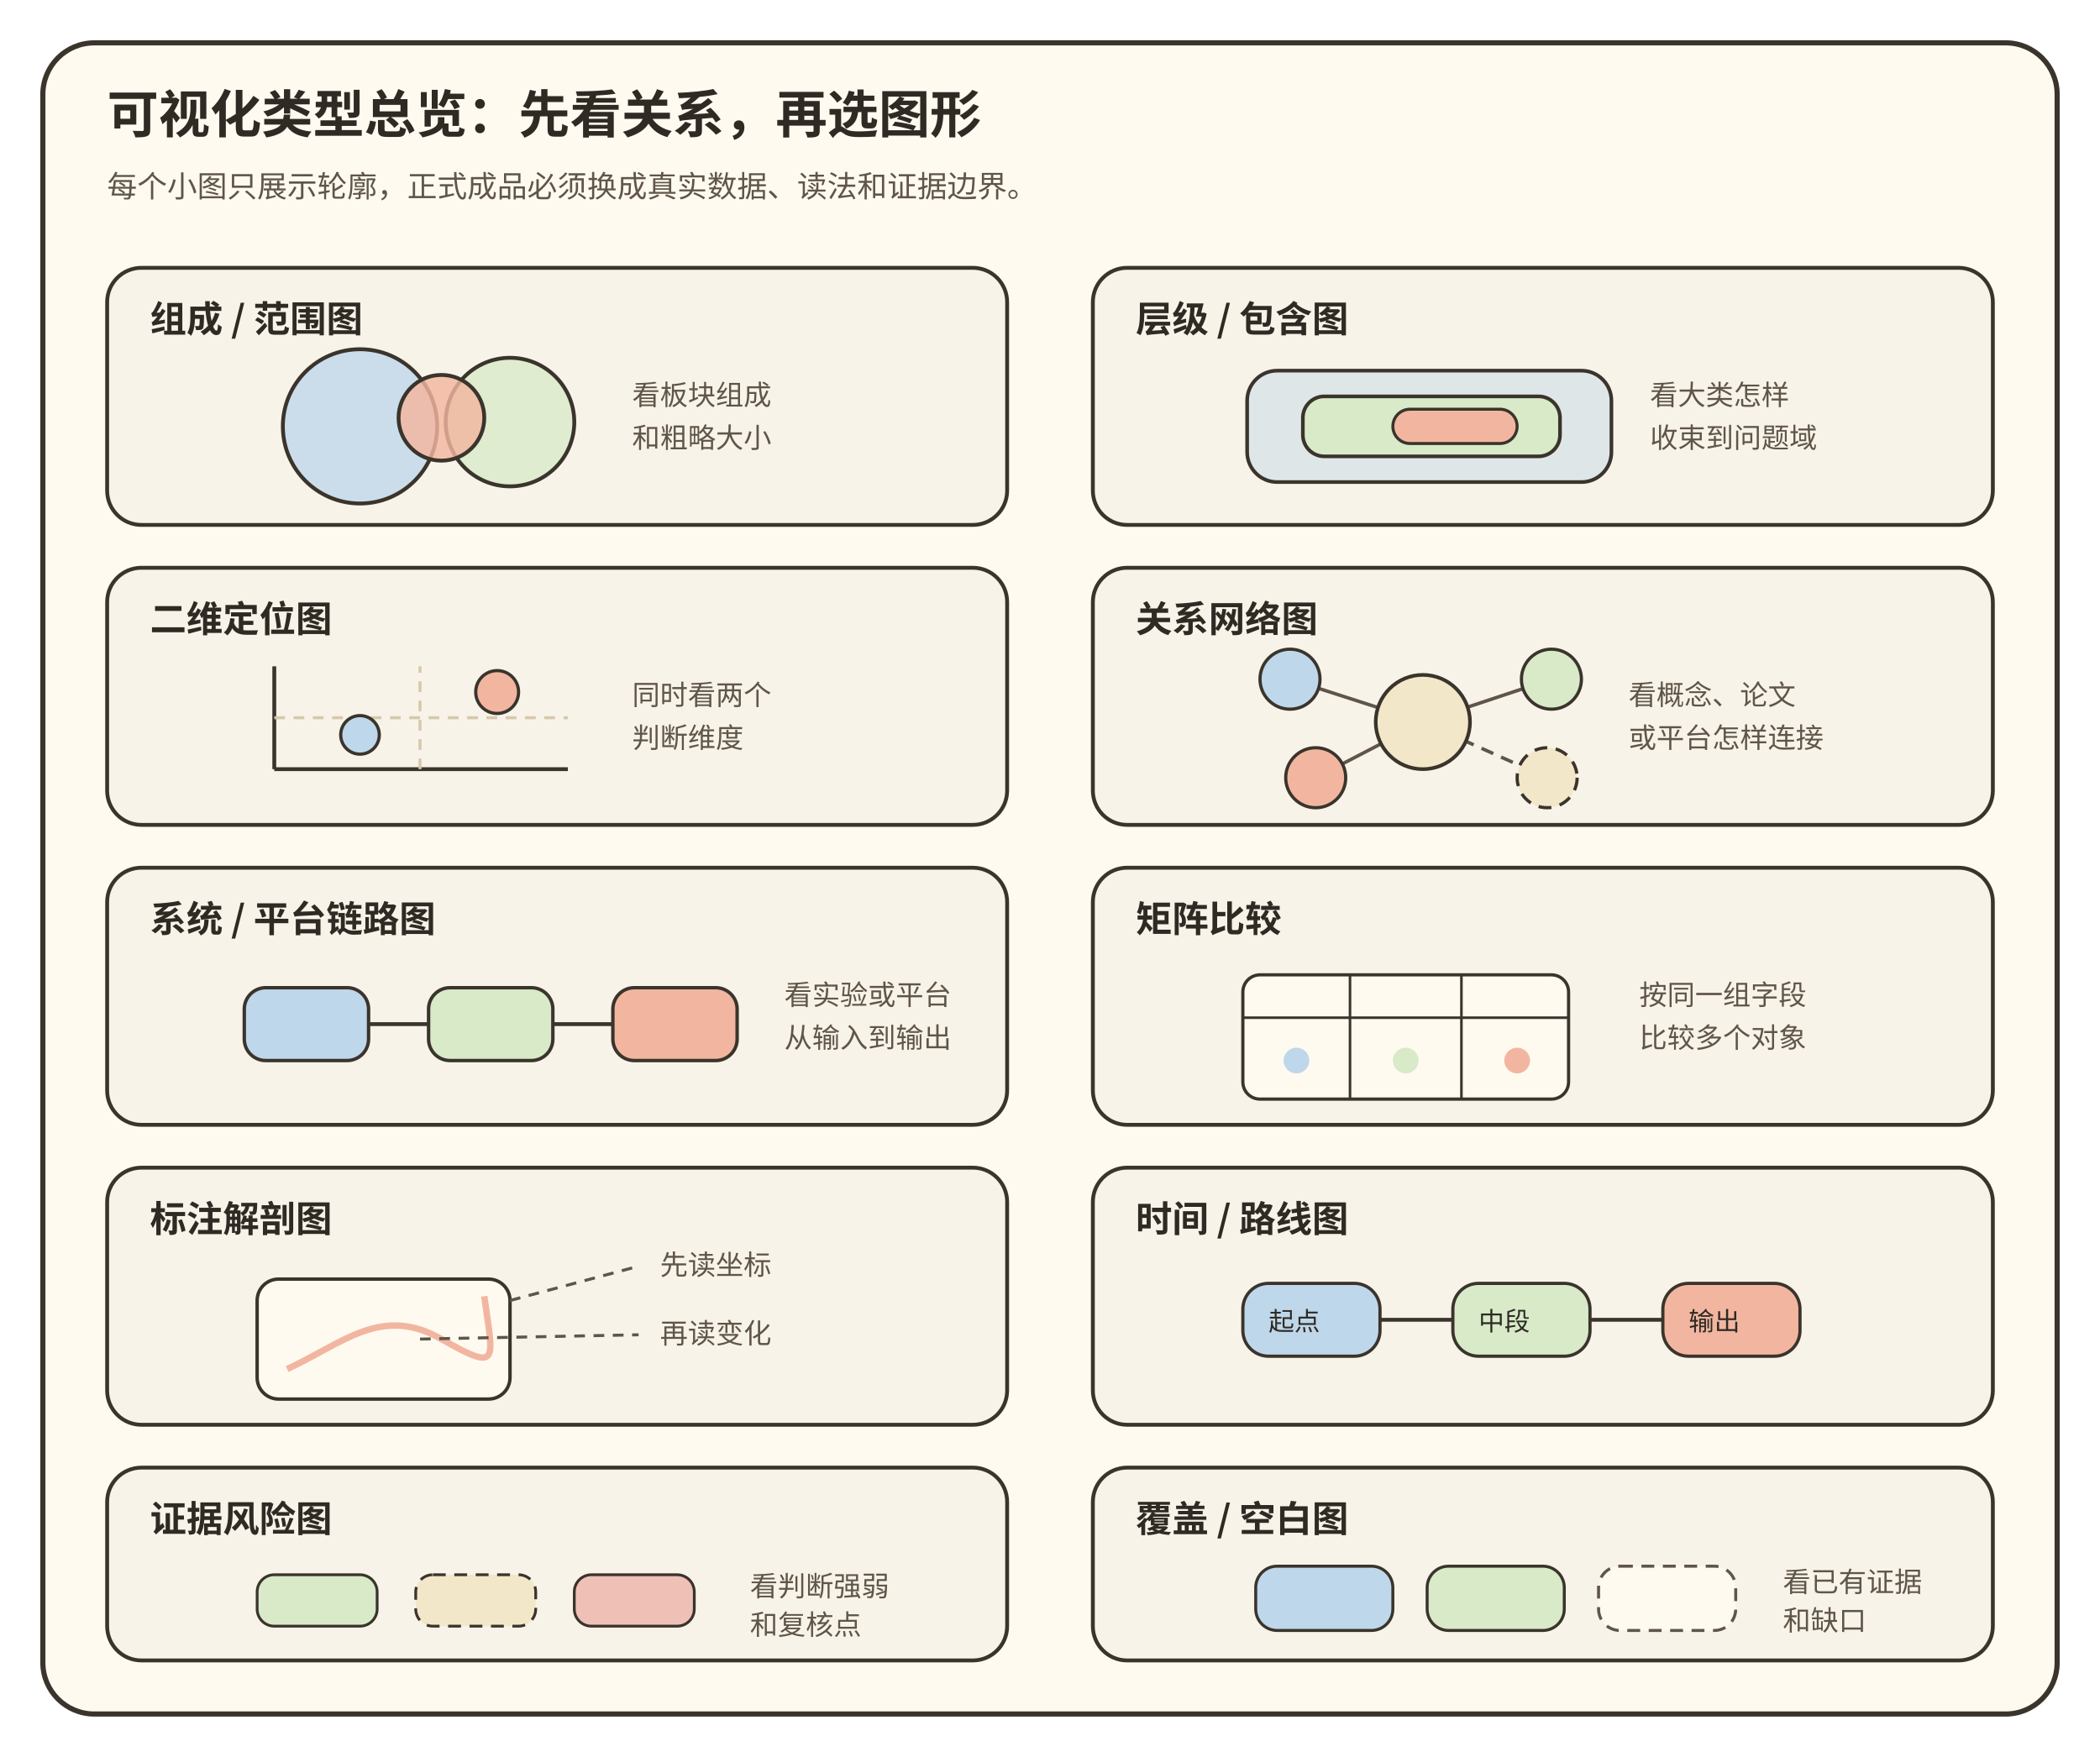
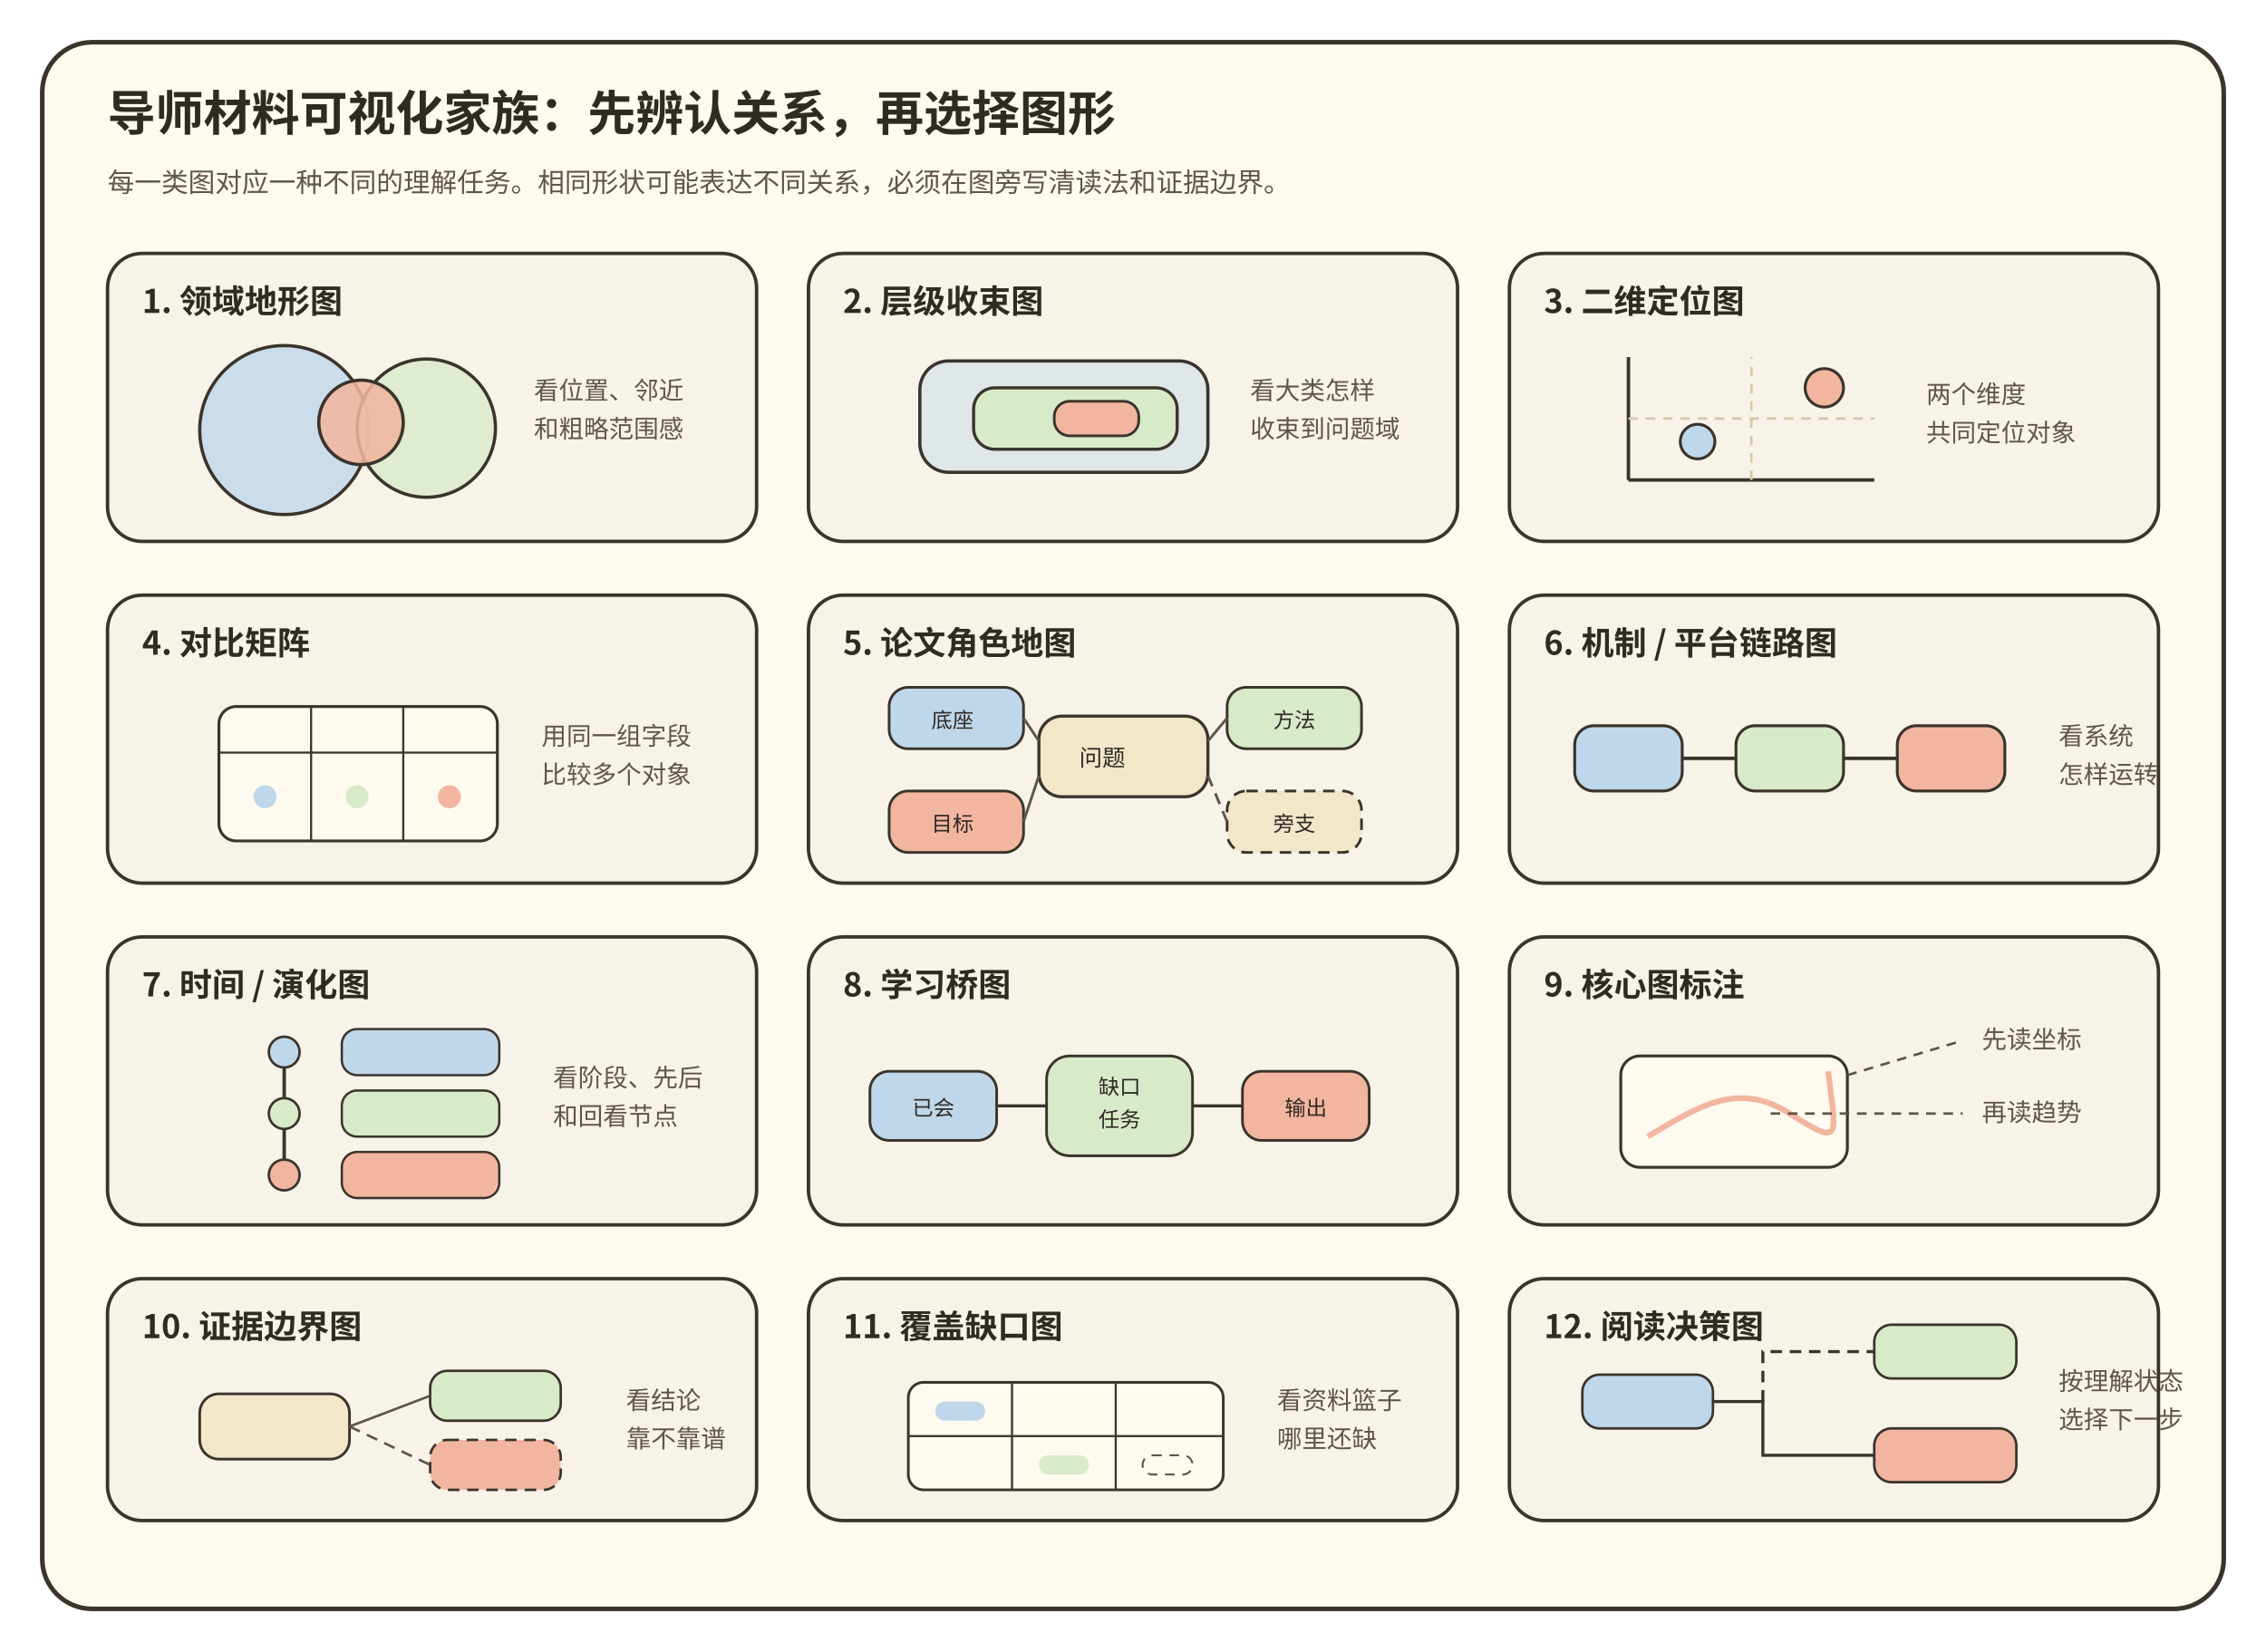
- <svg xmlns="http://www.w3.org/2000/svg" width="980" height="820" viewBox="0 0 980 820" role="img" aria-label="可视化类型总览" font-family="Microsoft YaHei, Noto Sans CJK SC, PingFang SC, sans-serif">
-   <rect x="20" y="20" width="940" height="780" rx="24" fill="#fffaf0" stroke="#3a342c" stroke-width="2.4" />
-   <text x="50" y="62" fill="#2f2a24" font-size="24" font-weight="700">可视化类型总览：先看关系，再选图形</text>
-   <text x="50" y="92" fill="#5f5548" font-size="14">每个小图只展示轮廓，正式成品必须换成真实数据、读法和证据边界。</text>
-   <g transform="translate(50 125)">
-     <rect width="420" height="120" rx="16" fill="#f8f3e8" stroke="#3a342c" stroke-width="1.8" />
-     <text x="20" y="30" fill="#2f2a24" font-size="17" font-weight="700">组成 / 范围图</text>
-     <circle cx="118" cy="74" r="36" fill="#bfd7ea" fill-opacity=".78" stroke="#3a342c" stroke-width="1.8" />
-     <circle cx="188" cy="72" r="30" fill="#d8eac8" fill-opacity=".78" stroke="#3a342c" stroke-width="1.8" />
-     <circle cx="156" cy="70" r="20" fill="#f2b6a0" fill-opacity=".82" stroke="#3a342c" stroke-width="1.8" />
-     <text x="245" y="64" fill="#5f5548" font-size="13">看板块组成</text>
-     <text x="245" y="84" fill="#5f5548" font-size="13">和粗略大小</text>
+ <svg xmlns="http://www.w3.org/2000/svg" width="1180" height="860" viewBox="0 0 1180 860" role="img" aria-label="导师材料可视化家族" font-family="Microsoft YaHei, Noto Sans CJK SC, PingFang SC, sans-serif">
+   <rect x="22" y="22" width="1136" height="816" rx="26" fill="#fffaf0" stroke="#3a342c" stroke-width="2.4" />
+   <text x="56" y="68" fill="#2f2a24" font-size="25" font-weight="700">导师材料可视化家族：先辨认关系，再选择图形</text>
+   <text x="56" y="100" fill="#5f5548" font-size="14">每一类图对应一种不同的理解任务。相同形状可能表达不同关系，必须在图旁写清读法和证据边界。</text>
+   <g transform="translate(56 132)">
+     <rect width="338" height="150" rx="18" fill="#f8f3e8" stroke="#3a342c" stroke-width="1.8" />
+     <text x="18" y="31" fill="#2f2a24" font-size="17" font-weight="700">1. 领域地形图</text>
+     <circle cx="92" cy="92" r="44" fill="#bfd7ea" fill-opacity=".78" stroke="#3a342c" stroke-width="1.7" />
+     <circle cx="166" cy="91" r="36" fill="#d8eac8" fill-opacity=".78" stroke="#3a342c" stroke-width="1.7" />
+     <circle cx="132" cy="88" r="22" fill="#f2b6a0" fill-opacity=".86" stroke="#3a342c" stroke-width="1.7" />
+     <text x="222" y="76" fill="#5f5548" font-size="13">看位置、邻近</text>
+     <text x="222" y="96" fill="#5f5548" font-size="13">和粗略范围感</text>
  </g>
-   <g transform="translate(510 125)">
-     <rect width="420" height="120" rx="16" fill="#f8f3e8" stroke="#3a342c" stroke-width="1.8" />
-     <text x="20" y="30" fill="#2f2a24" font-size="17" font-weight="700">层级 / 包含图</text>
-     <rect x="72" y="48" width="170" height="52" rx="14" fill="#bfd7ea" fill-opacity=".45" stroke="#3a342c" stroke-width="1.7" />
-     <rect x="98" y="60" width="120" height="28" rx="10" fill="#d8eac8" stroke="#3a342c" stroke-width="1.7" />
-     <rect x="140" y="66" width="58" height="16" rx="8" fill="#f2b6a0" stroke="#3a342c" stroke-width="1.4" />
-     <text x="260" y="64" fill="#5f5548" font-size="13">看大类怎样</text>
-     <text x="260" y="84" fill="#5f5548" font-size="13">收束到问题域</text>
+   <g transform="translate(421 132)">
+     <rect width="338" height="150" rx="18" fill="#f8f3e8" stroke="#3a342c" stroke-width="1.8" />
+     <text x="18" y="31" fill="#2f2a24" font-size="17" font-weight="700">2. 层级收束图</text>
+     <rect x="58" y="56" width="150" height="58" rx="15" fill="#bfd7ea" fill-opacity=".42" stroke="#3a342c" stroke-width="1.7" />
+     <rect x="86" y="70" width="106" height="32" rx="11" fill="#d8eac8" stroke="#3a342c" stroke-width="1.6" />
+     <rect x="128" y="77" width="44" height="18" rx="8" fill="#f2b6a0" stroke="#3a342c" stroke-width="1.4" />
+     <text x="230" y="76" fill="#5f5548" font-size="13">看大类怎样</text>
+     <text x="230" y="96" fill="#5f5548" font-size="13">收束到问题域</text>
  </g>
-   <g transform="translate(50 265)">
-     <rect width="420" height="120" rx="16" fill="#f8f3e8" stroke="#3a342c" stroke-width="1.8" />
-     <text x="20" y="30" fill="#2f2a24" font-size="17" font-weight="700">二维定位图</text>
-     <line x1="78" y1="94" x2="215" y2="94" stroke="#3a342c" stroke-width="1.8" />
-     <line x1="78" y1="94" x2="78" y2="46" stroke="#3a342c" stroke-width="1.8" />
-     <line x1="146" y1="94" x2="146" y2="46" stroke="#d6c8ad" stroke-width="1.4" stroke-dasharray="5 4" />
-     <line x1="78" y1="70" x2="215" y2="70" stroke="#d6c8ad" stroke-width="1.4" stroke-dasharray="5 4" />
-     <circle cx="182" cy="58" r="10" fill="#f2b6a0" stroke="#3a342c" stroke-width="1.5" />
-     <circle cx="118" cy="78" r="9" fill="#bfd7ea" stroke="#3a342c" stroke-width="1.5" />
-     <text x="245" y="64" fill="#5f5548" font-size="13">同时看两个</text>
-     <text x="245" y="84" fill="#5f5548" font-size="13">判断维度</text>
+   <g transform="translate(786 132)">
+     <rect width="338" height="150" rx="18" fill="#f8f3e8" stroke="#3a342c" stroke-width="1.8" />
+     <text x="18" y="31" fill="#2f2a24" font-size="17" font-weight="700">3. 二维定位图</text>
+     <line x1="62" y1="118" x2="190" y2="118" stroke="#3a342c" stroke-width="1.8" />
+     <line x1="62" y1="118" x2="62" y2="54" stroke="#3a342c" stroke-width="1.8" />
+     <line x1="126" y1="118" x2="126" y2="54" stroke="#d6c8ad" stroke-width="1.3" stroke-dasharray="5 4" />
+     <line x1="62" y1="86" x2="190" y2="86" stroke="#d6c8ad" stroke-width="1.3" stroke-dasharray="5 4" />
+     <circle cx="164" cy="70" r="10" fill="#f2b6a0" stroke="#3a342c" stroke-width="1.5" />
+     <circle cx="98" cy="98" r="9" fill="#bfd7ea" stroke="#3a342c" stroke-width="1.5" />
+     <text x="217" y="78" fill="#5f5548" font-size="13">两个维度</text>
+     <text x="217" y="98" fill="#5f5548" font-size="13">共同定位对象</text>
  </g>
-   <g transform="translate(510 265)">
-     <rect width="420" height="120" rx="16" fill="#f8f3e8" stroke="#3a342c" stroke-width="1.8" />
-     <text x="20" y="30" fill="#2f2a24" font-size="17" font-weight="700">关系网络图</text>
-     <line x1="154" y1="72" x2="92" y2="52" stroke="#5f5548" stroke-width="1.6" />
-     <line x1="154" y1="72" x2="214" y2="52" stroke="#5f5548" stroke-width="1.6" />
-     <line x1="154" y1="72" x2="104" y2="98" stroke="#5f5548" stroke-width="1.6" />
-     <line x1="154" y1="72" x2="212" y2="98" stroke="#5f5548" stroke-width="1.6" stroke-dasharray="6 4" />
-     <circle cx="154" cy="72" r="22" fill="#f2e7c9" stroke="#3a342c" stroke-width="1.7" />
-     <circle cx="92" cy="52" r="14" fill="#bfd7ea" stroke="#3a342c" stroke-width="1.5" />
-     <circle cx="214" cy="52" r="14" fill="#d8eac8" stroke="#3a342c" stroke-width="1.5" />
-     <circle cx="104" cy="98" r="14" fill="#f2b6a0" stroke="#3a342c" stroke-width="1.5" />
-     <circle cx="212" cy="98" r="14" fill="#f2e7c9" stroke="#3a342c" stroke-width="1.5" stroke-dasharray="6 4" />
-     <text x="250" y="64" fill="#5f5548" font-size="13">看概念、论文</text>
-     <text x="250" y="84" fill="#5f5548" font-size="13">或平台怎样连接</text>
+   <g transform="translate(56 310)">
+     <rect width="338" height="150" rx="18" fill="#f8f3e8" stroke="#3a342c" stroke-width="1.8" />
+     <text x="18" y="31" fill="#2f2a24" font-size="17" font-weight="700">4. 对比矩阵</text>
+     <rect x="58" y="58" width="145" height="70" rx="9" fill="#fffaf0" stroke="#3a342c" stroke-width="1.5" />
+     <line x1="58" y1="82" x2="203" y2="82" stroke="#3a342c" stroke-width="1.1" />
+     <line x1="106" y1="58" x2="106" y2="128" stroke="#3a342c" stroke-width="1.1" />
+     <line x1="154" y1="58" x2="154" y2="128" stroke="#3a342c" stroke-width="1.1" />
+     <circle cx="82" cy="105" r="6" fill="#bfd7ea" />
+     <circle cx="130" cy="105" r="6" fill="#d8eac8" />
+     <circle cx="178" cy="105" r="6" fill="#f2b6a0" />
+     <text x="226" y="78" fill="#5f5548" font-size="13">用同一组字段</text>
+     <text x="226" y="98" fill="#5f5548" font-size="13">比较多个对象</text>
  </g>
-   <g transform="translate(50 405)">
-     <rect width="420" height="120" rx="16" fill="#f8f3e8" stroke="#3a342c" stroke-width="1.8" />
-     <text x="20" y="30" fill="#2f2a24" font-size="17" font-weight="700">系统 / 平台链路图</text>
-     <rect x="64" y="56" width="58" height="34" rx="10" fill="#bfd7ea" stroke="#3a342c" stroke-width="1.6" />
-     <rect x="150" y="56" width="58" height="34" rx="10" fill="#d8eac8" stroke="#3a342c" stroke-width="1.6" />
-     <rect x="236" y="56" width="58" height="34" rx="10" fill="#f2b6a0" stroke="#3a342c" stroke-width="1.6" />
-     <path d="M122 73 L150 73 M208 73 L236 73" fill="none" stroke="#3a342c" stroke-width="1.8" />
-     <text x="316" y="64" fill="#5f5548" font-size="13">看实验或平台</text>
-     <text x="316" y="84" fill="#5f5548" font-size="13">从输入到输出</text>
+   <g transform="translate(421 310)">
+     <rect width="338" height="150" rx="18" fill="#f8f3e8" stroke="#3a342c" stroke-width="1.8" />
+     <text x="18" y="31" fill="#2f2a24" font-size="17" font-weight="700">5. 论文角色地图</text>
+     <rect x="120" y="63" width="88" height="42" rx="12" fill="#f2e7c9" stroke="#3a342c" stroke-width="1.6" />
+     <text x="141" y="89" fill="#2f2a24" font-size="12">问题</text>
+     <rect x="42" y="48" width="70" height="32" rx="10" fill="#bfd7ea" stroke="#3a342c" stroke-width="1.4" />
+     <rect x="42" y="102" width="70" height="32" rx="10" fill="#f2b6a0" stroke="#3a342c" stroke-width="1.4" />
+     <rect x="218" y="48" width="70" height="32" rx="10" fill="#d8eac8" stroke="#3a342c" stroke-width="1.4" />
+     <rect x="218" y="102" width="70" height="32" rx="10" fill="#f2e7c9" stroke="#3a342c" stroke-width="1.4" stroke-dasharray="6 4" />
+     <line x1="112" y1="64" x2="120" y2="76" stroke="#5f5548" stroke-width="1.4" />
+     <line x1="112" y1="118" x2="120" y2="94" stroke="#5f5548" stroke-width="1.4" />
+     <line x1="208" y1="76" x2="218" y2="64" stroke="#5f5548" stroke-width="1.4" />
+     <line x1="208" y1="94" x2="218" y2="118" stroke="#5f5548" stroke-width="1.4" stroke-dasharray="6 4" />
+     <text x="75" y="69" fill="#2f2a24" font-size="11" text-anchor="middle">底座</text>
+     <text x="75" y="123" fill="#2f2a24" font-size="11" text-anchor="middle">目标</text>
+     <text x="253" y="69" fill="#2f2a24" font-size="11" text-anchor="middle">方法</text>
+     <text x="253" y="123" fill="#2f2a24" font-size="11" text-anchor="middle">旁支</text>
  </g>
-   <g transform="translate(510 405)">
-     <rect width="420" height="120" rx="16" fill="#f8f3e8" stroke="#3a342c" stroke-width="1.8" />
-     <text x="20" y="30" fill="#2f2a24" font-size="17" font-weight="700">矩阵比较</text>
-     <rect x="70" y="50" width="152" height="58" rx="8" fill="#fffaf0" stroke="#3a342c" stroke-width="1.5" />
-     <line x1="70" y1="70" x2="222" y2="70" stroke="#3a342c" stroke-width="1.2" />
-     <line x1="120" y1="50" x2="120" y2="108" stroke="#3a342c" stroke-width="1.2" />
-     <line x1="172" y1="50" x2="172" y2="108" stroke="#3a342c" stroke-width="1.2" />
-     <circle cx="95" cy="90" r="6" fill="#bfd7ea" />
-     <circle cx="146" cy="90" r="6" fill="#d8eac8" />
-     <circle cx="198" cy="90" r="6" fill="#f2b6a0" />
-     <text x="255" y="64" fill="#5f5548" font-size="13">按同一组字段</text>
-     <text x="255" y="84" fill="#5f5548" font-size="13">比较多个对象</text>
+   <g transform="translate(786 310)">
+     <rect width="338" height="150" rx="18" fill="#f8f3e8" stroke="#3a342c" stroke-width="1.8" />
+     <text x="18" y="31" fill="#2f2a24" font-size="17" font-weight="700">6. 机制 / 平台链路图</text>
+     <rect x="34" y="68" width="56" height="34" rx="10" fill="#bfd7ea" stroke="#3a342c" stroke-width="1.5" />
+     <rect x="118" y="68" width="56" height="34" rx="10" fill="#d8eac8" stroke="#3a342c" stroke-width="1.5" />
+     <rect x="202" y="68" width="56" height="34" rx="10" fill="#f2b6a0" stroke="#3a342c" stroke-width="1.5" />
+     <path d="M90 85 L118 85 M174 85 L202 85" fill="none" stroke="#3a342c" stroke-width="1.8" />
+     <text x="286" y="78" fill="#5f5548" font-size="13">看系统</text>
+     <text x="286" y="98" fill="#5f5548" font-size="13">怎样运转</text>
  </g>
-   <g transform="translate(50 545)">
-     <rect width="420" height="120" rx="16" fill="#f8f3e8" stroke="#3a342c" stroke-width="1.8" />
-     <text x="20" y="30" fill="#2f2a24" font-size="17" font-weight="700">标注解剖图</text>
-     <rect x="70" y="52" width="118" height="56" rx="10" fill="#fffaf0" stroke="#3a342c" stroke-width="1.6" />
-     <path d="M84 94 C110 82,128 64,156 80 S180 90,176 60" fill="none" stroke="#f2b6a0" stroke-width="3" />
-     <line x1="188" y1="62" x2="248" y2="46" stroke="#5f5548" stroke-width="1.4" stroke-dasharray="5 4" />
-     <line x1="146" y1="80" x2="248" y2="78" stroke="#5f5548" stroke-width="1.4" stroke-dasharray="5 4" />
-     <text x="258" y="50" fill="#5f5548" font-size="13">先读坐标</text>
-     <text x="258" y="82" fill="#5f5548" font-size="13">再读变化</text>
+   <g transform="translate(56 488)">
+     <rect width="338" height="150" rx="18" fill="#f8f3e8" stroke="#3a342c" stroke-width="1.8" />
+     <text x="18" y="31" fill="#2f2a24" font-size="17" font-weight="700">7. 时间 / 演化图</text>
+     <line x1="92" y1="52" x2="92" y2="128" stroke="#3a342c" stroke-width="1.8" />
+     <circle cx="92" cy="60" r="8" fill="#bfd7ea" stroke="#3a342c" stroke-width="1.3" />
+     <circle cx="92" cy="92" r="8" fill="#d8eac8" stroke="#3a342c" stroke-width="1.3" />
+     <circle cx="92" cy="124" r="8" fill="#f2b6a0" stroke="#3a342c" stroke-width="1.3" />
+     <rect x="122" y="48" width="82" height="24" rx="8" fill="#bfd7ea" stroke="#3a342c" stroke-width="1.2" />
+     <rect x="122" y="80" width="82" height="24" rx="8" fill="#d8eac8" stroke="#3a342c" stroke-width="1.2" />
+     <rect x="122" y="112" width="82" height="24" rx="8" fill="#f2b6a0" stroke="#3a342c" stroke-width="1.2" />
+     <text x="232" y="78" fill="#5f5548" font-size="13">看阶段、先后</text>
+     <text x="232" y="98" fill="#5f5548" font-size="13">和回看节点</text>
  </g>
-   <g transform="translate(510 545)">
-     <rect width="420" height="120" rx="16" fill="#f8f3e8" stroke="#3a342c" stroke-width="1.8" />
-     <text x="20" y="30" fill="#2f2a24" font-size="17" font-weight="700">时间 / 路线图</text>
-     <rect x="70" y="54" width="64" height="34" rx="12" fill="#bfd7ea" stroke="#3a342c" stroke-width="1.5" />
-     <rect x="168" y="54" width="64" height="34" rx="12" fill="#d8eac8" stroke="#3a342c" stroke-width="1.5" />
-     <rect x="266" y="54" width="64" height="34" rx="12" fill="#f2b6a0" stroke="#3a342c" stroke-width="1.5" />
-     <path d="M134 71 L168 71 M232 71 L266 71" fill="none" stroke="#3a342c" stroke-width="1.8" />
-     <text x="82" y="76" fill="#2f2a24" font-size="12">起点</text>
-     <text x="180" y="76" fill="#2f2a24" font-size="12">中段</text>
-     <text x="278" y="76" fill="#2f2a24" font-size="12">输出</text>
+   <g transform="translate(421 488)">
+     <rect width="338" height="150" rx="18" fill="#f8f3e8" stroke="#3a342c" stroke-width="1.8" />
+     <text x="18" y="31" fill="#2f2a24" font-size="17" font-weight="700">8. 学习桥图</text>
+     <rect x="32" y="70" width="66" height="36" rx="10" fill="#bfd7ea" stroke="#3a342c" stroke-width="1.4" />
+     <rect x="124" y="62" width="76" height="52" rx="12" fill="#d8eac8" stroke="#3a342c" stroke-width="1.4" />
+     <rect x="226" y="70" width="66" height="36" rx="10" fill="#f2b6a0" stroke="#3a342c" stroke-width="1.4" />
+     <line x1="98" y1="88" x2="124" y2="88" stroke="#3a342c" stroke-width="1.6" />
+     <line x1="200" y1="88" x2="226" y2="88" stroke="#3a342c" stroke-width="1.6" />
+     <text x="65" y="93" fill="#2f2a24" font-size="11" text-anchor="middle">已会</text>
+     <text x="162" y="82" fill="#2f2a24" font-size="11" text-anchor="middle">缺口</text>
+     <text x="162" y="99" fill="#2f2a24" font-size="11" text-anchor="middle">任务</text>
+     <text x="259" y="93" fill="#2f2a24" font-size="11" text-anchor="middle">输出</text>
  </g>
-   <g transform="translate(50 685)">
-     <rect width="420" height="90" rx="16" fill="#f8f3e8" stroke="#3a342c" stroke-width="1.8" />
-     <text x="20" y="30" fill="#2f2a24" font-size="17" font-weight="700">证据风险图</text>
-     <rect x="70" y="50" width="56" height="24" rx="8" fill="#d8eac8" stroke="#3a342c" stroke-width="1.3" />
-     <rect x="144" y="50" width="56" height="24" rx="8" fill="#f2e7c9" stroke="#3a342c" stroke-width="1.3" stroke-dasharray="6 4" />
-     <rect x="218" y="50" width="56" height="24" rx="8" fill="#efc0b6" stroke="#3a342c" stroke-width="1.3" />
-     <text x="300" y="60" fill="#5f5548" font-size="13">看判断强弱</text>
-     <text x="300" y="78" fill="#5f5548" font-size="13">和复核点</text>
+   <g transform="translate(786 488)">
+     <rect width="338" height="150" rx="18" fill="#f8f3e8" stroke="#3a342c" stroke-width="1.8" />
+     <text x="18" y="31" fill="#2f2a24" font-size="17" font-weight="700">9. 核心图标注</text>
+     <rect x="58" y="62" width="118" height="58" rx="10" fill="#fffaf0" stroke="#3a342c" stroke-width="1.5" />
+     <path d="M72 104 C96 90,118 74,146 92 S170 104,166 70" fill="none" stroke="#f2b6a0" stroke-width="3" />
+     <line x1="176" y1="72" x2="236" y2="54" stroke="#5f5548" stroke-width="1.3" stroke-dasharray="5 4" />
+     <line x1="136" y1="92" x2="236" y2="92" stroke="#5f5548" stroke-width="1.3" stroke-dasharray="5 4" />
+     <text x="246" y="58" fill="#5f5548" font-size="13">先读坐标</text>
+     <text x="246" y="96" fill="#5f5548" font-size="13">再读趋势</text>
  </g>
-   <g transform="translate(510 685)">
-     <rect width="420" height="90" rx="16" fill="#f8f3e8" stroke="#3a342c" stroke-width="1.8" />
-     <text x="20" y="30" fill="#2f2a24" font-size="17" font-weight="700">覆盖 / 空白图</text>
-     <rect x="76" y="46" width="64" height="30" rx="10" fill="#bfd7ea" stroke="#3a342c" stroke-width="1.4" />
-     <rect x="156" y="46" width="64" height="30" rx="10" fill="#d8eac8" stroke="#3a342c" stroke-width="1.4" />
-     <rect x="236" y="46" width="64" height="30" rx="10" fill="#fffaf0" stroke="#5f5548" stroke-width="1.4" stroke-dasharray="6 4" />
-     <text x="322" y="58" fill="#5f5548" font-size="13">看已有证据</text>
-     <text x="322" y="76" fill="#5f5548" font-size="13">和缺口</text>
+   <g transform="translate(56 666)">
+     <rect width="338" height="126" rx="18" fill="#f8f3e8" stroke="#3a342c" stroke-width="1.8" />
+     <text x="18" y="31" fill="#2f2a24" font-size="17" font-weight="700">10. 证据边界图</text>
+     <rect x="48" y="60" width="78" height="34" rx="10" fill="#f2e7c9" stroke="#3a342c" stroke-width="1.4" />
+     <rect x="168" y="48" width="68" height="26" rx="9" fill="#d8eac8" stroke="#3a342c" stroke-width="1.3" />
+     <rect x="168" y="84" width="68" height="26" rx="9" fill="#f2b6a0" stroke="#3a342c" stroke-width="1.3" stroke-dasharray="6 4" />
+     <line x1="126" y1="77" x2="168" y2="61" stroke="#5f5548" stroke-width="1.3" />
+     <line x1="126" y1="77" x2="168" y2="97" stroke="#5f5548" stroke-width="1.3" stroke-dasharray="6 4" />
+     <text x="270" y="68" fill="#5f5548" font-size="13">看结论</text>
+     <text x="270" y="88" fill="#5f5548" font-size="13">靠不靠谱</text>
+   </g>
+   <g transform="translate(421 666)">
+     <rect width="338" height="126" rx="18" fill="#f8f3e8" stroke="#3a342c" stroke-width="1.8" />
+     <text x="18" y="31" fill="#2f2a24" font-size="17" font-weight="700">11. 覆盖缺口图</text>
+     <rect x="52" y="54" width="164" height="56" rx="8" fill="#fffaf0" stroke="#3a342c" stroke-width="1.4" />
+     <line x1="52" y1="82" x2="216" y2="82" stroke="#3a342c" stroke-width="1.1" />
+     <line x1="106" y1="54" x2="106" y2="110" stroke="#3a342c" stroke-width="1.1" />
+     <line x1="160" y1="54" x2="160" y2="110" stroke="#3a342c" stroke-width="1.1" />
+     <rect x="66" y="64" width="26" height="10" rx="5" fill="#bfd7ea" />
+     <rect x="120" y="92" width="26" height="10" rx="5" fill="#d8eac8" />
+     <rect x="174" y="92" width="26" height="10" rx="5" fill="#fffaf0" stroke="#5f5548" stroke-dasharray="5 4" />
+     <text x="244" y="68" fill="#5f5548" font-size="13">看资料篮子</text>
+     <text x="244" y="88" fill="#5f5548" font-size="13">哪里还缺</text>
+   </g>
+   <g transform="translate(786 666)">
+     <rect width="338" height="126" rx="18" fill="#f8f3e8" stroke="#3a342c" stroke-width="1.8" />
+     <text x="18" y="31" fill="#2f2a24" font-size="17" font-weight="700">12. 阅读决策图</text>
+     <path d="M72 64 L132 64 L132 92 L190 92" fill="none" stroke="#3a342c" stroke-width="1.6" />
+     <path d="M132 64 L132 38 L190 38" fill="none" stroke="#3a342c" stroke-width="1.6" stroke-dasharray="6 4" />
+     <rect x="38" y="50" width="68" height="28" rx="9" fill="#bfd7ea" stroke="#3a342c" stroke-width="1.3" />
+     <rect x="190" y="24" width="74" height="28" rx="9" fill="#d8eac8" stroke="#3a342c" stroke-width="1.3" />
+     <rect x="190" y="78" width="74" height="28" rx="9" fill="#f2b6a0" stroke="#3a342c" stroke-width="1.3" />
+     <text x="286" y="58" fill="#5f5548" font-size="13">按理解状态</text>
+     <text x="286" y="78" fill="#5f5548" font-size="13">选择下一步</text>
  </g>
</svg>
